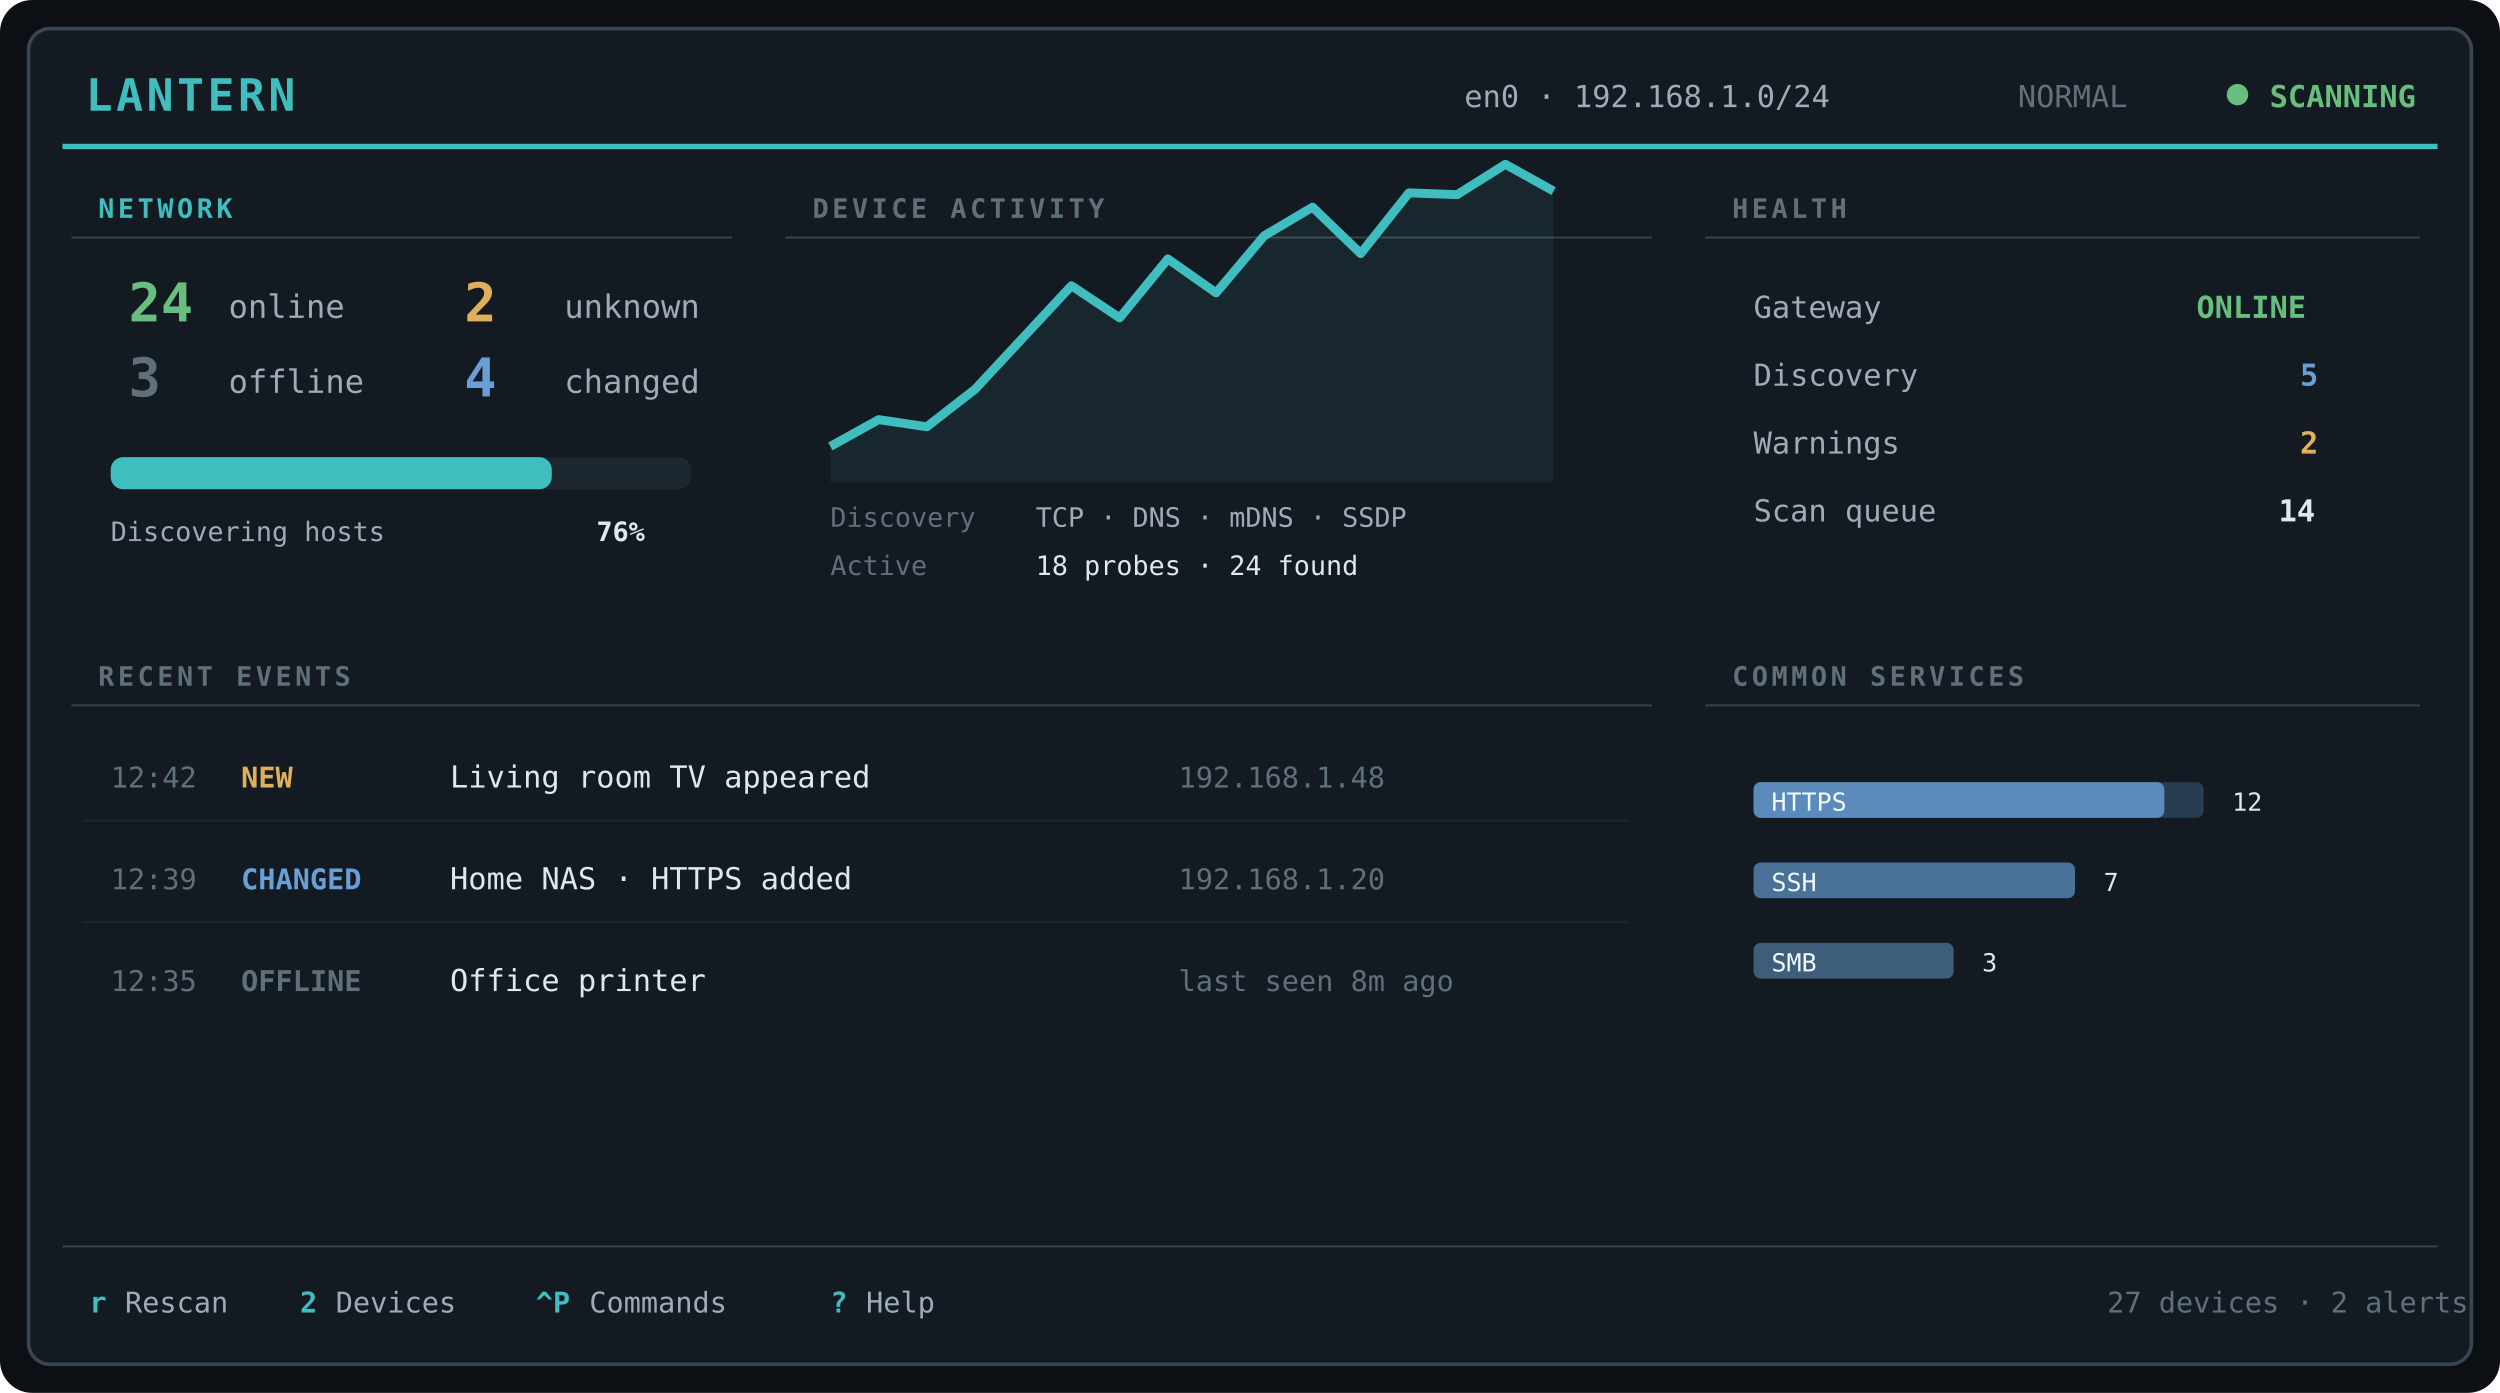
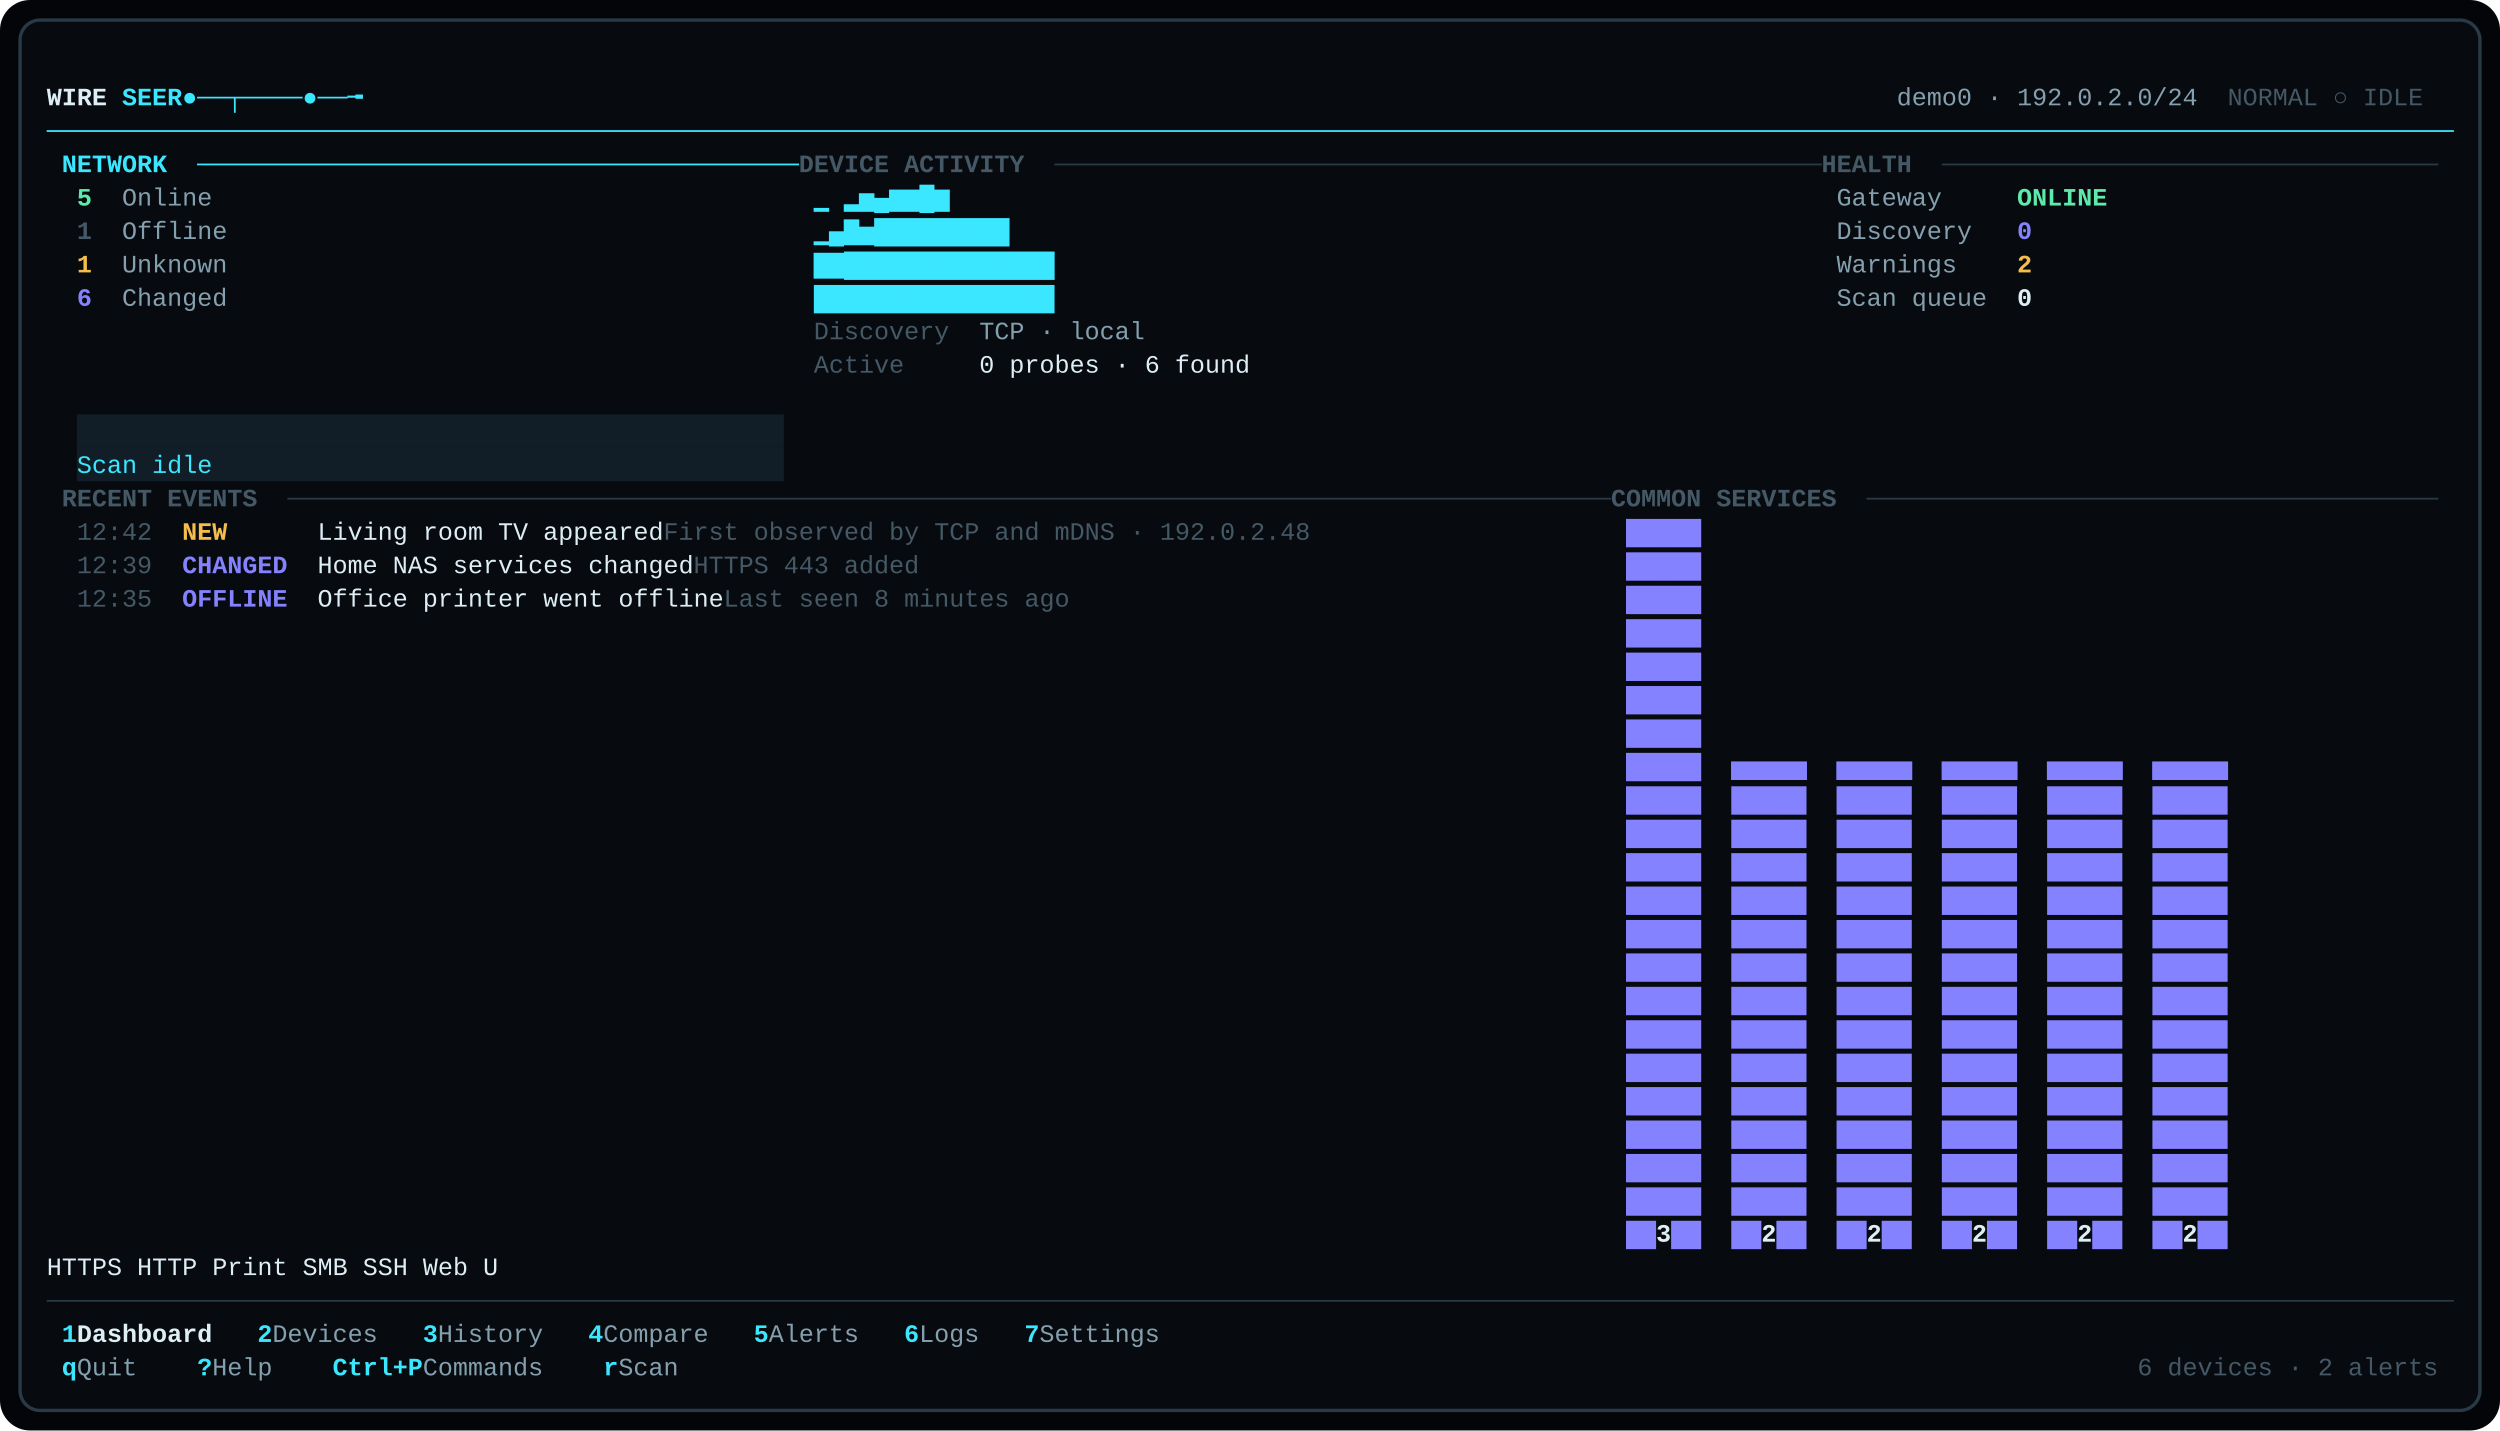
- <svg xmlns="http://www.w3.org/2000/svg" width="1400" height="780" viewBox="0 0 1400 780" role="img" aria-labelledby="title desc">
-   <rect width="1400" height="780" rx="18" fill="#0c1015" />
-   <rect x="16" y="16" width="1368" height="748" rx="12" fill="#141a21" stroke="#394652" stroke-width="2" />
-   <g font-family="ui-monospace, SFMono-Regular, Menlo, Consolas, monospace">
-     <text x="48" y="62" fill="#3fbdbf" font-size="25" font-weight="700" letter-spacing="2">LANTERN</text>
-     <text x="119" y="62" fill="#9dacb8" font-size="17" />
-     <text x="820" y="60" fill="#9dacb8" font-size="17">en0 · 192.168.1.0/24</text>
-     <text x="1130" y="60" fill="#60707b" font-size="17">NORMAL</text>
-     <circle cx="1253" cy="53" r="6" fill="#67be7e" />
-     <text x="1271" y="60" fill="#67be7e" font-size="17" font-weight="700">SCANNING</text>
-     <line x1="35" y1="82" x2="1365" y2="82" stroke="#3fbdbf" stroke-width="3" />
-     <text x="55" y="122" fill="#3fbdbf" font-size="15" font-weight="700" letter-spacing="2">NETWORK</text>
-     <line x1="40" y1="133" x2="410" y2="133" stroke="#394652" />
-     <text x="72" y="180" fill="#67be7e" font-size="30" font-weight="700">24</text>
-     <text x="128" y="178" fill="#9dacb8" font-size="18">online</text>
-     <text x="72" y="222" fill="#60707b" font-size="30" font-weight="700">3</text>
-     <text x="128" y="220" fill="#9dacb8" font-size="18">offline</text>
-     <text x="260" y="180" fill="#e0af5a" font-size="30" font-weight="700">2</text>
-     <text x="316" y="178" fill="#9dacb8" font-size="18">unknown</text>
-     <text x="260" y="222" fill="#679fd6" font-size="30" font-weight="700">4</text>
-     <text x="316" y="220" fill="#9dacb8" font-size="18">changed</text>
-     <rect x="62" y="256" width="325" height="18" rx="7" fill="#1d2730" />
-     <rect x="62" y="256" width="247" height="18" rx="7" fill="#3fbdbf" />
-     <text x="62" y="303" fill="#9dacb8" font-size="15">Discovering hosts</text>
-     <text x="334" y="303" fill="#e1e8ed" font-size="15" font-weight="700">76%</text>
-     <text x="455" y="122" fill="#60707b" font-size="15" font-weight="700" letter-spacing="2">DEVICE ACTIVITY</text>
-     <line x1="440" y1="133" x2="925" y2="133" stroke="#394652" />
-     <polyline points="465,250 492,235 519,239 546,218 573,189 600,160 627,178 654,145 681,164 708,132 735,116 762,142 789,108 816,109 843,92 870,107" fill="none" stroke="#3fbdbf" stroke-width="5" stroke-linejoin="round" />
-     <path d="M465 250 L492 235 L519 239 L546 218 L573 189 L600 160 L627 178 L654 145 L681 164 L708 132 L735 116 L762 142 L789 108 L816 109 L843 92 L870 107 L870 270 L465 270 Z" fill="#3fbdbf" opacity="0.08" />
-     <text x="465" y="295" fill="#60707b" font-size="15">Discovery</text>
-     <text x="580" y="295" fill="#9dacb8" font-size="15">TCP · DNS · mDNS · SSDP</text>
-     <text x="465" y="322" fill="#60707b" font-size="15">Active</text>
-     <text x="580" y="322" fill="#e1e8ed" font-size="15">18 probes · 24 found</text>
-     <text x="970" y="122" fill="#60707b" font-size="15" font-weight="700" letter-spacing="2">HEALTH</text>
-     <line x1="955" y1="133" x2="1355" y2="133" stroke="#394652" />
-     <text x="982" y="178" fill="#9dacb8" font-size="17">Gateway</text>
-     <text x="1230" y="178" fill="#67be7e" font-size="17" font-weight="700">ONLINE</text>
-     <text x="982" y="216" fill="#9dacb8" font-size="17">Discovery</text>
-     <text x="1288" y="216" fill="#679fd6" font-size="17" font-weight="700">5</text>
-     <text x="982" y="254" fill="#9dacb8" font-size="17">Warnings</text>
-     <text x="1288" y="254" fill="#e0af5a" font-size="17" font-weight="700">2</text>
-     <text x="982" y="292" fill="#9dacb8" font-size="17">Scan queue</text>
-     <text x="1276" y="292" fill="#e1e8ed" font-size="17" font-weight="700">14</text>
-     <text x="55" y="384" fill="#60707b" font-size="15" font-weight="700" letter-spacing="2">RECENT EVENTS</text>
-     <line x1="40" y1="395" x2="925" y2="395" stroke="#394652" />
-     <text x="62" y="441" fill="#60707b" font-size="16">12:42</text>
-     <text x="135" y="441" fill="#e0af5a" font-size="16" font-weight="700">NEW</text>
-     <text x="252" y="441" fill="#e1e8ed" font-size="17">Living room TV appeared</text>
-     <text x="660" y="441" fill="#60707b" font-size="16">192.168.1.48</text>
-     <rect x="46" y="459" width="866" height="1" fill="#1d2730" />
-     <text x="62" y="498" fill="#60707b" font-size="16">12:39</text>
-     <text x="135" y="498" fill="#679fd6" font-size="16" font-weight="700">CHANGED</text>
-     <text x="252" y="498" fill="#e1e8ed" font-size="17">Home NAS · HTTPS added</text>
-     <text x="660" y="498" fill="#60707b" font-size="16">192.168.1.20</text>
-     <rect x="46" y="516" width="866" height="1" fill="#1d2730" />
-     <text x="62" y="555" fill="#60707b" font-size="16">12:35</text>
-     <text x="135" y="555" fill="#60707b" font-size="16" font-weight="700">OFFLINE</text>
-     <text x="252" y="555" fill="#e1e8ed" font-size="17">Office printer</text>
-     <text x="660" y="555" fill="#60707b" font-size="16">last seen 8m ago</text>
-     <text x="970" y="384" fill="#60707b" font-size="15" font-weight="700" letter-spacing="2">COMMON SERVICES</text>
-     <line x1="955" y1="395" x2="1355" y2="395" stroke="#394652" />
-     <rect x="982" y="438" width="252" height="20" rx="4" fill="#273d52" />
-     <rect x="982" y="438" width="230" height="20" rx="4" fill="#679fd6" opacity="0.8" />
-     <text x="992" y="454" fill="#f0fafa" font-size="14">HTTPS</text>
-     <text x="1250" y="454" fill="#e1e8ed" font-size="14">12</text>
-     <rect x="982" y="483" width="180" height="20" rx="4" fill="#679fd6" opacity="0.65" />
-     <text x="992" y="499" fill="#f0fafa" font-size="14">SSH</text>
-     <text x="1178" y="499" fill="#e1e8ed" font-size="14">7</text>
-     <rect x="982" y="528" width="112" height="20" rx="4" fill="#679fd6" opacity="0.5" />
-     <text x="992" y="544" fill="#f0fafa" font-size="14">SMB</text>
-     <text x="1110" y="544" fill="#e1e8ed" font-size="14">3</text>
-     <line x1="35" y1="698" x2="1365" y2="698" stroke="#394652" />
-     <text x="50" y="735" fill="#3fbdbf" font-size="16" font-weight="700">r</text>
-     <text x="70" y="735" fill="#9dacb8" font-size="16">Rescan</text>
-     <text x="168" y="735" fill="#3fbdbf" font-size="16" font-weight="700">2</text>
-     <text x="188" y="735" fill="#9dacb8" font-size="16">Devices</text>
-     <text x="300" y="735" fill="#3fbdbf" font-size="16" font-weight="700">^P</text>
-     <text x="330" y="735" fill="#9dacb8" font-size="16">Commands</text>
-     <text x="465" y="735" fill="#3fbdbf" font-size="16" font-weight="700">?</text>
-     <text x="485" y="735" fill="#9dacb8" font-size="16">Help</text>
-     <text x="1180" y="735" fill="#60707b" font-size="16">27 devices · 2 alerts</text>
+ <svg xmlns="http://www.w3.org/2000/svg" width="1496" height="856" viewBox="0 0 1496 856" role="img" aria-labelledby="title desc">
+   <rect width="1496" height="856" rx="18" fill="#030508" />
+   <rect x="12" y="12" width="1472" height="832" rx="12" fill="#070a0f" stroke="#283a46" stroke-width="2" />
+   <g font-family="SFMono-Regular, Menlo, Monaco, Consolas, 'Liberation Mono', monospace" font-size="15">
+     <rect x="46" y="248" width="423" height="20" fill="#121e27" />
+     <rect x="46" y="268" width="423" height="20" fill="#121e27" />
+     <text x="28" y="63" fill="#ddeef4" font-weight="700" opacity="1"> WIRE</text>
+     <text x="73" y="63" fill="#3be6ff" font-weight="700" opacity="1">SEER</text>
+     <text x="109" y="63" fill="#3be6ff" font-weight="400" opacity="1">  ●──┬────●──╼</text>
+     <text x="1135" y="63" fill="#84a0ae" font-weight="400" opacity="1">demo0 · 192.0.2.0/24</text>
+     <text x="1333" y="63" fill="#445865" font-weight="400" opacity="1">NORMAL  ○ IDLE</text>
+     <text x="28" y="83" fill="#3be6ff" font-weight="400" opacity="1">────────────────────────────────────────────────────────────────────────────────────────────────────────────────────────────────────────────────────────────────</text>
+     <text x="37" y="103" fill="#3be6ff" font-weight="700" opacity="1"> NETWORK</text>
+     <text x="118" y="103" fill="#3be6ff" font-weight="400" opacity="1">────────────────────────────────────────</text>
+     <text x="478" y="103" fill="#445865" font-weight="700" opacity="1"> DEVICE ACTIVITY</text>
+     <text x="631" y="103" fill="#283a46" font-weight="400" opacity="1">───────────────────────────────────────────────────</text>
+     <text x="1090" y="103" fill="#445865" font-weight="700" opacity="1"> HEALTH</text>
+     <text x="1162" y="103" fill="#283a46" font-weight="400" opacity="1">─────────────────────────────────</text>
+     <text x="46" y="123" fill="#5eeaaa" font-weight="700" opacity="1">  5</text>
+     <text x="73" y="123" fill="#84a0ae" font-weight="400" opacity="1">  Online</text>
+     <text x="487" y="123" fill="#3be6ff" font-weight="400" opacity="1">       ▁ ▂▅▄▆▆█▆</text>
+     <text x="1099" y="123" fill="#84a0ae" font-weight="400" opacity="1">Gateway</text>
+     <text x="1207" y="123" fill="#5eeaaa" font-weight="700" opacity="1">ONLINE</text>
+     <text x="46" y="143" fill="#445865" font-weight="700" opacity="1">  1</text>
+     <text x="73" y="143" fill="#84a0ae" font-weight="400" opacity="1">  Offline</text>
+     <text x="487" y="143" fill="#3be6ff" font-weight="400" opacity="1">   ▁▄▇▅█████████</text>
+     <text x="1099" y="143" fill="#84a0ae" font-weight="400" opacity="1">Discovery</text>
+     <text x="1207" y="143" fill="#8582ff" font-weight="700" opacity="1">0</text>
+     <text x="46" y="163" fill="#f5be4b" font-weight="700" opacity="1">  1</text>
+     <text x="73" y="163" fill="#84a0ae" font-weight="400" opacity="1">  Unknown</text>
+     <text x="487" y="163" fill="#3be6ff" font-weight="400" opacity="1">▇▇██████████████</text>
+     <text x="1099" y="163" fill="#84a0ae" font-weight="400" opacity="1">Warnings</text>
+     <text x="1207" y="163" fill="#f5be4b" font-weight="700" opacity="1">2</text>
+     <text x="46" y="183" fill="#8582ff" font-weight="700" opacity="1">  6</text>
+     <text x="73" y="183" fill="#84a0ae" font-weight="400" opacity="1">  Changed</text>
+     <text x="487" y="183" fill="#3be6ff" font-weight="400" opacity="1">████████████████</text>
+     <text x="1099" y="183" fill="#84a0ae" font-weight="400" opacity="1">Scan queue</text>
+     <text x="1207" y="183" fill="#ddeef4" font-weight="700" opacity="1">0</text>
+     <text x="487" y="203" fill="#445865" font-weight="400" opacity="1">Discovery</text>
+     <text x="586" y="203" fill="#84a0ae" font-weight="400" opacity="1">TCP · local</text>
+     <text x="487" y="223" fill="#445865" font-weight="400" opacity="1">Active</text>
+     <text x="586" y="223" fill="#ddeef4" font-weight="400" opacity="1">  0 probes ·   6 found</text>
+     <text x="46" y="283" fill="#3be6ff" font-weight="400" opacity="1">                   Scan idle</text>
+     <text x="37" y="303" fill="#445865" font-weight="700" opacity="1"> RECENT EVENTS</text>
+     <text x="172" y="303" fill="#283a46" font-weight="400" opacity="1">────────────────────────────────────────────────────────────────────────────────────────</text>
+     <text x="964" y="303" fill="#445865" font-weight="700" opacity="1"> COMMON SERVICES</text>
+     <text x="1117" y="303" fill="#283a46" font-weight="400" opacity="1">──────────────────────────────────────</text>
+     <text x="46" y="323" fill="#445865" font-weight="400" opacity="1">12:42</text>
+     <text x="109" y="323" fill="#f5be4b" font-weight="700" opacity="1">NEW</text>
+     <text x="190" y="323" fill="#ddeef4" font-weight="400" opacity="1">Living room TV appeared</text>
+     <text x="397" y="323" fill="#445865" font-weight="400" opacity="1">  First observed by TCP and mDNS · 192.0.2.48</text>
+     <text x="973" y="323" fill="#8582ff" font-weight="400" opacity="1">█████</text>
+     <text x="46" y="343" fill="#445865" font-weight="400" opacity="1">12:39</text>
+     <text x="109" y="343" fill="#8582ff" font-weight="700" opacity="1">CHANGED</text>
+     <text x="190" y="343" fill="#ddeef4" font-weight="400" opacity="1">Home NAS services changed</text>
+     <text x="415" y="343" fill="#445865" font-weight="400" opacity="1">  HTTPS 443 added</text>
+     <text x="973" y="343" fill="#8582ff" font-weight="400" opacity="1">█████</text>
+     <text x="46" y="363" fill="#445865" font-weight="400" opacity="1">12:35</text>
+     <text x="109" y="363" fill="#8582ff" font-weight="700" opacity="1">OFFLINE</text>
+     <text x="190" y="363" fill="#ddeef4" font-weight="400" opacity="1">Office printer went offline</text>
+     <text x="433" y="363" fill="#445865" font-weight="400" opacity="1">  Last seen 8 minutes ago</text>
+     <text x="973" y="363" fill="#8582ff" font-weight="400" opacity="1">█████</text>
+     <text x="973" y="383" fill="#8582ff" font-weight="400" opacity="1">█████</text>
+     <text x="973" y="403" fill="#8582ff" font-weight="400" opacity="1">█████</text>
+     <text x="973" y="423" fill="#8582ff" font-weight="400" opacity="1">█████</text>
+     <text x="973" y="443" fill="#8582ff" font-weight="400" opacity="1">█████</text>
+     <text x="973" y="463" fill="#8582ff" font-weight="400" opacity="1">█████</text>
+     <text x="1036" y="463" fill="#8582ff" font-weight="400" opacity="1">▅▅▅▅▅</text>
+     <text x="1099" y="463" fill="#8582ff" font-weight="400" opacity="1">▅▅▅▅▅</text>
+     <text x="1162" y="463" fill="#8582ff" font-weight="400" opacity="1">▅▅▅▅▅</text>
+     <text x="1225" y="463" fill="#8582ff" font-weight="400" opacity="1">▅▅▅▅▅</text>
+     <text x="1288" y="463" fill="#8582ff" font-weight="400" opacity="1">▅▅▅▅▅</text>
+     <text x="973" y="483" fill="#8582ff" font-weight="400" opacity="1">█████</text>
+     <text x="1036" y="483" fill="#8582ff" font-weight="400" opacity="1">█████</text>
+     <text x="1099" y="483" fill="#8582ff" font-weight="400" opacity="1">█████</text>
+     <text x="1162" y="483" fill="#8582ff" font-weight="400" opacity="1">█████</text>
+     <text x="1225" y="483" fill="#8582ff" font-weight="400" opacity="1">█████</text>
+     <text x="1288" y="483" fill="#8582ff" font-weight="400" opacity="1">█████</text>
+     <text x="973" y="503" fill="#8582ff" font-weight="400" opacity="1">█████</text>
+     <text x="1036" y="503" fill="#8582ff" font-weight="400" opacity="1">█████</text>
+     <text x="1099" y="503" fill="#8582ff" font-weight="400" opacity="1">█████</text>
+     <text x="1162" y="503" fill="#8582ff" font-weight="400" opacity="1">█████</text>
+     <text x="1225" y="503" fill="#8582ff" font-weight="400" opacity="1">█████</text>
+     <text x="1288" y="503" fill="#8582ff" font-weight="400" opacity="1">█████</text>
+     <text x="973" y="523" fill="#8582ff" font-weight="400" opacity="1">█████</text>
+     <text x="1036" y="523" fill="#8582ff" font-weight="400" opacity="1">█████</text>
+     <text x="1099" y="523" fill="#8582ff" font-weight="400" opacity="1">█████</text>
+     <text x="1162" y="523" fill="#8582ff" font-weight="400" opacity="1">█████</text>
+     <text x="1225" y="523" fill="#8582ff" font-weight="400" opacity="1">█████</text>
+     <text x="1288" y="523" fill="#8582ff" font-weight="400" opacity="1">█████</text>
+     <text x="973" y="543" fill="#8582ff" font-weight="400" opacity="1">█████</text>
+     <text x="1036" y="543" fill="#8582ff" font-weight="400" opacity="1">█████</text>
+     <text x="1099" y="543" fill="#8582ff" font-weight="400" opacity="1">█████</text>
+     <text x="1162" y="543" fill="#8582ff" font-weight="400" opacity="1">█████</text>
+     <text x="1225" y="543" fill="#8582ff" font-weight="400" opacity="1">█████</text>
+     <text x="1288" y="543" fill="#8582ff" font-weight="400" opacity="1">█████</text>
+     <text x="973" y="563" fill="#8582ff" font-weight="400" opacity="1">█████</text>
+     <text x="1036" y="563" fill="#8582ff" font-weight="400" opacity="1">█████</text>
+     <text x="1099" y="563" fill="#8582ff" font-weight="400" opacity="1">█████</text>
+     <text x="1162" y="563" fill="#8582ff" font-weight="400" opacity="1">█████</text>
+     <text x="1225" y="563" fill="#8582ff" font-weight="400" opacity="1">█████</text>
+     <text x="1288" y="563" fill="#8582ff" font-weight="400" opacity="1">█████</text>
+     <text x="973" y="583" fill="#8582ff" font-weight="400" opacity="1">█████</text>
+     <text x="1036" y="583" fill="#8582ff" font-weight="400" opacity="1">█████</text>
+     <text x="1099" y="583" fill="#8582ff" font-weight="400" opacity="1">█████</text>
+     <text x="1162" y="583" fill="#8582ff" font-weight="400" opacity="1">█████</text>
+     <text x="1225" y="583" fill="#8582ff" font-weight="400" opacity="1">█████</text>
+     <text x="1288" y="583" fill="#8582ff" font-weight="400" opacity="1">█████</text>
+     <text x="973" y="603" fill="#8582ff" font-weight="400" opacity="1">█████</text>
+     <text x="1036" y="603" fill="#8582ff" font-weight="400" opacity="1">█████</text>
+     <text x="1099" y="603" fill="#8582ff" font-weight="400" opacity="1">█████</text>
+     <text x="1162" y="603" fill="#8582ff" font-weight="400" opacity="1">█████</text>
+     <text x="1225" y="603" fill="#8582ff" font-weight="400" opacity="1">█████</text>
+     <text x="1288" y="603" fill="#8582ff" font-weight="400" opacity="1">█████</text>
+     <text x="973" y="623" fill="#8582ff" font-weight="400" opacity="1">█████</text>
+     <text x="1036" y="623" fill="#8582ff" font-weight="400" opacity="1">█████</text>
+     <text x="1099" y="623" fill="#8582ff" font-weight="400" opacity="1">█████</text>
+     <text x="1162" y="623" fill="#8582ff" font-weight="400" opacity="1">█████</text>
+     <text x="1225" y="623" fill="#8582ff" font-weight="400" opacity="1">█████</text>
+     <text x="1288" y="623" fill="#8582ff" font-weight="400" opacity="1">█████</text>
+     <text x="973" y="643" fill="#8582ff" font-weight="400" opacity="1">█████</text>
+     <text x="1036" y="643" fill="#8582ff" font-weight="400" opacity="1">█████</text>
+     <text x="1099" y="643" fill="#8582ff" font-weight="400" opacity="1">█████</text>
+     <text x="1162" y="643" fill="#8582ff" font-weight="400" opacity="1">█████</text>
+     <text x="1225" y="643" fill="#8582ff" font-weight="400" opacity="1">█████</text>
+     <text x="1288" y="643" fill="#8582ff" font-weight="400" opacity="1">█████</text>
+     <text x="973" y="663" fill="#8582ff" font-weight="400" opacity="1">█████</text>
+     <text x="1036" y="663" fill="#8582ff" font-weight="400" opacity="1">█████</text>
+     <text x="1099" y="663" fill="#8582ff" font-weight="400" opacity="1">█████</text>
+     <text x="1162" y="663" fill="#8582ff" font-weight="400" opacity="1">█████</text>
+     <text x="1225" y="663" fill="#8582ff" font-weight="400" opacity="1">█████</text>
+     <text x="1288" y="663" fill="#8582ff" font-weight="400" opacity="1">█████</text>
+     <text x="973" y="683" fill="#8582ff" font-weight="400" opacity="1">█████</text>
+     <text x="1036" y="683" fill="#8582ff" font-weight="400" opacity="1">█████</text>
+     <text x="1099" y="683" fill="#8582ff" font-weight="400" opacity="1">█████</text>
+     <text x="1162" y="683" fill="#8582ff" font-weight="400" opacity="1">█████</text>
+     <text x="1225" y="683" fill="#8582ff" font-weight="400" opacity="1">█████</text>
+     <text x="1288" y="683" fill="#8582ff" font-weight="400" opacity="1">█████</text>
+     <text x="973" y="703" fill="#8582ff" font-weight="400" opacity="1">█████</text>
+     <text x="1036" y="703" fill="#8582ff" font-weight="400" opacity="1">█████</text>
+     <text x="1099" y="703" fill="#8582ff" font-weight="400" opacity="1">█████</text>
+     <text x="1162" y="703" fill="#8582ff" font-weight="400" opacity="1">█████</text>
+     <text x="1225" y="703" fill="#8582ff" font-weight="400" opacity="1">█████</text>
+     <text x="1288" y="703" fill="#8582ff" font-weight="400" opacity="1">█████</text>
+     <text x="973" y="723" fill="#8582ff" font-weight="400" opacity="1">█████</text>
+     <text x="1036" y="723" fill="#8582ff" font-weight="400" opacity="1">█████</text>
+     <text x="1099" y="723" fill="#8582ff" font-weight="400" opacity="1">█████</text>
+     <text x="1162" y="723" fill="#8582ff" font-weight="400" opacity="1">█████</text>
+     <text x="1225" y="723" fill="#8582ff" font-weight="400" opacity="1">█████</text>
+     <text x="1288" y="723" fill="#8582ff" font-weight="400" opacity="1">█████</text>
+     <text x="973" y="743" fill="#8582ff" font-weight="400" opacity="1">██</text>
+     <text x="991" y="743" fill="#ddeef4" font-weight="700" opacity="1">3</text>
+     <text x="1000" y="743" fill="#8582ff" font-weight="400" opacity="1">██</text>
+     <text x="1036" y="743" fill="#8582ff" font-weight="400" opacity="1">██</text>
+     <text x="1054" y="743" fill="#ddeef4" font-weight="700" opacity="1">2</text>
+     <text x="1063" y="743" fill="#8582ff" font-weight="400" opacity="1">██</text>
+     <text x="1099" y="743" fill="#8582ff" font-weight="400" opacity="1">██</text>
+     <text x="1117" y="743" fill="#ddeef4" font-weight="700" opacity="1">2</text>
+     <text x="1126" y="743" fill="#8582ff" font-weight="400" opacity="1">██</text>
+     <text x="1162" y="743" fill="#8582ff" font-weight="400" opacity="1">██</text>
+     <text x="1180" y="743" fill="#ddeef4" font-weight="700" opacity="1">2</text>
+     <text x="1189" y="743" fill="#8582ff" font-weight="400" opacity="1">██</text>
+     <text x="1225" y="743" fill="#8582ff" font-weight="400" opacity="1">██</text>
+     <text x="1243" y="743" fill="#ddeef4" font-weight="700" opacity="1">2</text>
+     <text x="1252" y="743" fill="#8582ff" font-weight="400" opacity="1">██</text>
+     <text x="1288" y="743" fill="#8582ff" font-weight="400" opacity="1">██</text>
+     <text x="1306" y="743" fill="#ddeef4" font-weight="700" opacity="1">2</text>
+     <text x="1315" y="743" fill="#8582ff" font-weight="400" opacity="1">██</text>
+     <text x="28" y="763" fill="#ddeef4" font-weight="400" opacity="1">                                                                                                         HTTPS  HTTP   Print   SMB    SSH   Web U</text>
+     <text x="28" y="783" fill="#283a46" font-weight="400" opacity="1">────────────────────────────────────────────────────────────────────────────────────────────────────────────────────────────────────────────────────────────────</text>
+     <text x="37" y="803" fill="#3be6ff" font-weight="700" opacity="1">1</text>
+     <text x="46" y="803" fill="#ddeef4" font-weight="700" opacity="1"> Dashboard</text>
+     <text x="154" y="803" fill="#3be6ff" font-weight="700" opacity="1">2</text>
+     <text x="163" y="803" fill="#84a0ae" font-weight="400" opacity="1"> Devices</text>
+     <text x="253" y="803" fill="#3be6ff" font-weight="700" opacity="1">3</text>
+     <text x="262" y="803" fill="#84a0ae" font-weight="400" opacity="1"> History</text>
+     <text x="352" y="803" fill="#3be6ff" font-weight="700" opacity="1">4</text>
+     <text x="361" y="803" fill="#84a0ae" font-weight="400" opacity="1"> Compare</text>
+     <text x="451" y="803" fill="#3be6ff" font-weight="700" opacity="1">5</text>
+     <text x="460" y="803" fill="#84a0ae" font-weight="400" opacity="1"> Alerts</text>
+     <text x="541" y="803" fill="#3be6ff" font-weight="700" opacity="1">6</text>
+     <text x="550" y="803" fill="#84a0ae" font-weight="400" opacity="1"> Logs</text>
+     <text x="613" y="803" fill="#3be6ff" font-weight="700" opacity="1">7</text>
+     <text x="622" y="803" fill="#84a0ae" font-weight="400" opacity="1"> Settings</text>
+     <text x="37" y="823" fill="#3be6ff" font-weight="700" opacity="1">q</text>
+     <text x="46" y="823" fill="#84a0ae" font-weight="400" opacity="1"> Quit</text>
+     <text x="118" y="823" fill="#3be6ff" font-weight="700" opacity="1">?</text>
+     <text x="127" y="823" fill="#84a0ae" font-weight="400" opacity="1"> Help</text>
+     <text x="199" y="823" fill="#3be6ff" font-weight="700" opacity="1">Ctrl+P</text>
+     <text x="253" y="823" fill="#84a0ae" font-weight="400" opacity="1"> Commands</text>
+     <text x="361" y="823" fill="#3be6ff" font-weight="700" opacity="1">r</text>
+     <text x="370" y="823" fill="#84a0ae" font-weight="400" opacity="1"> Scan</text>
+     <text x="1279" y="823" fill="#445865" font-weight="400" opacity="1">6 devices · 2 alerts</text>
  </g>
</svg>
